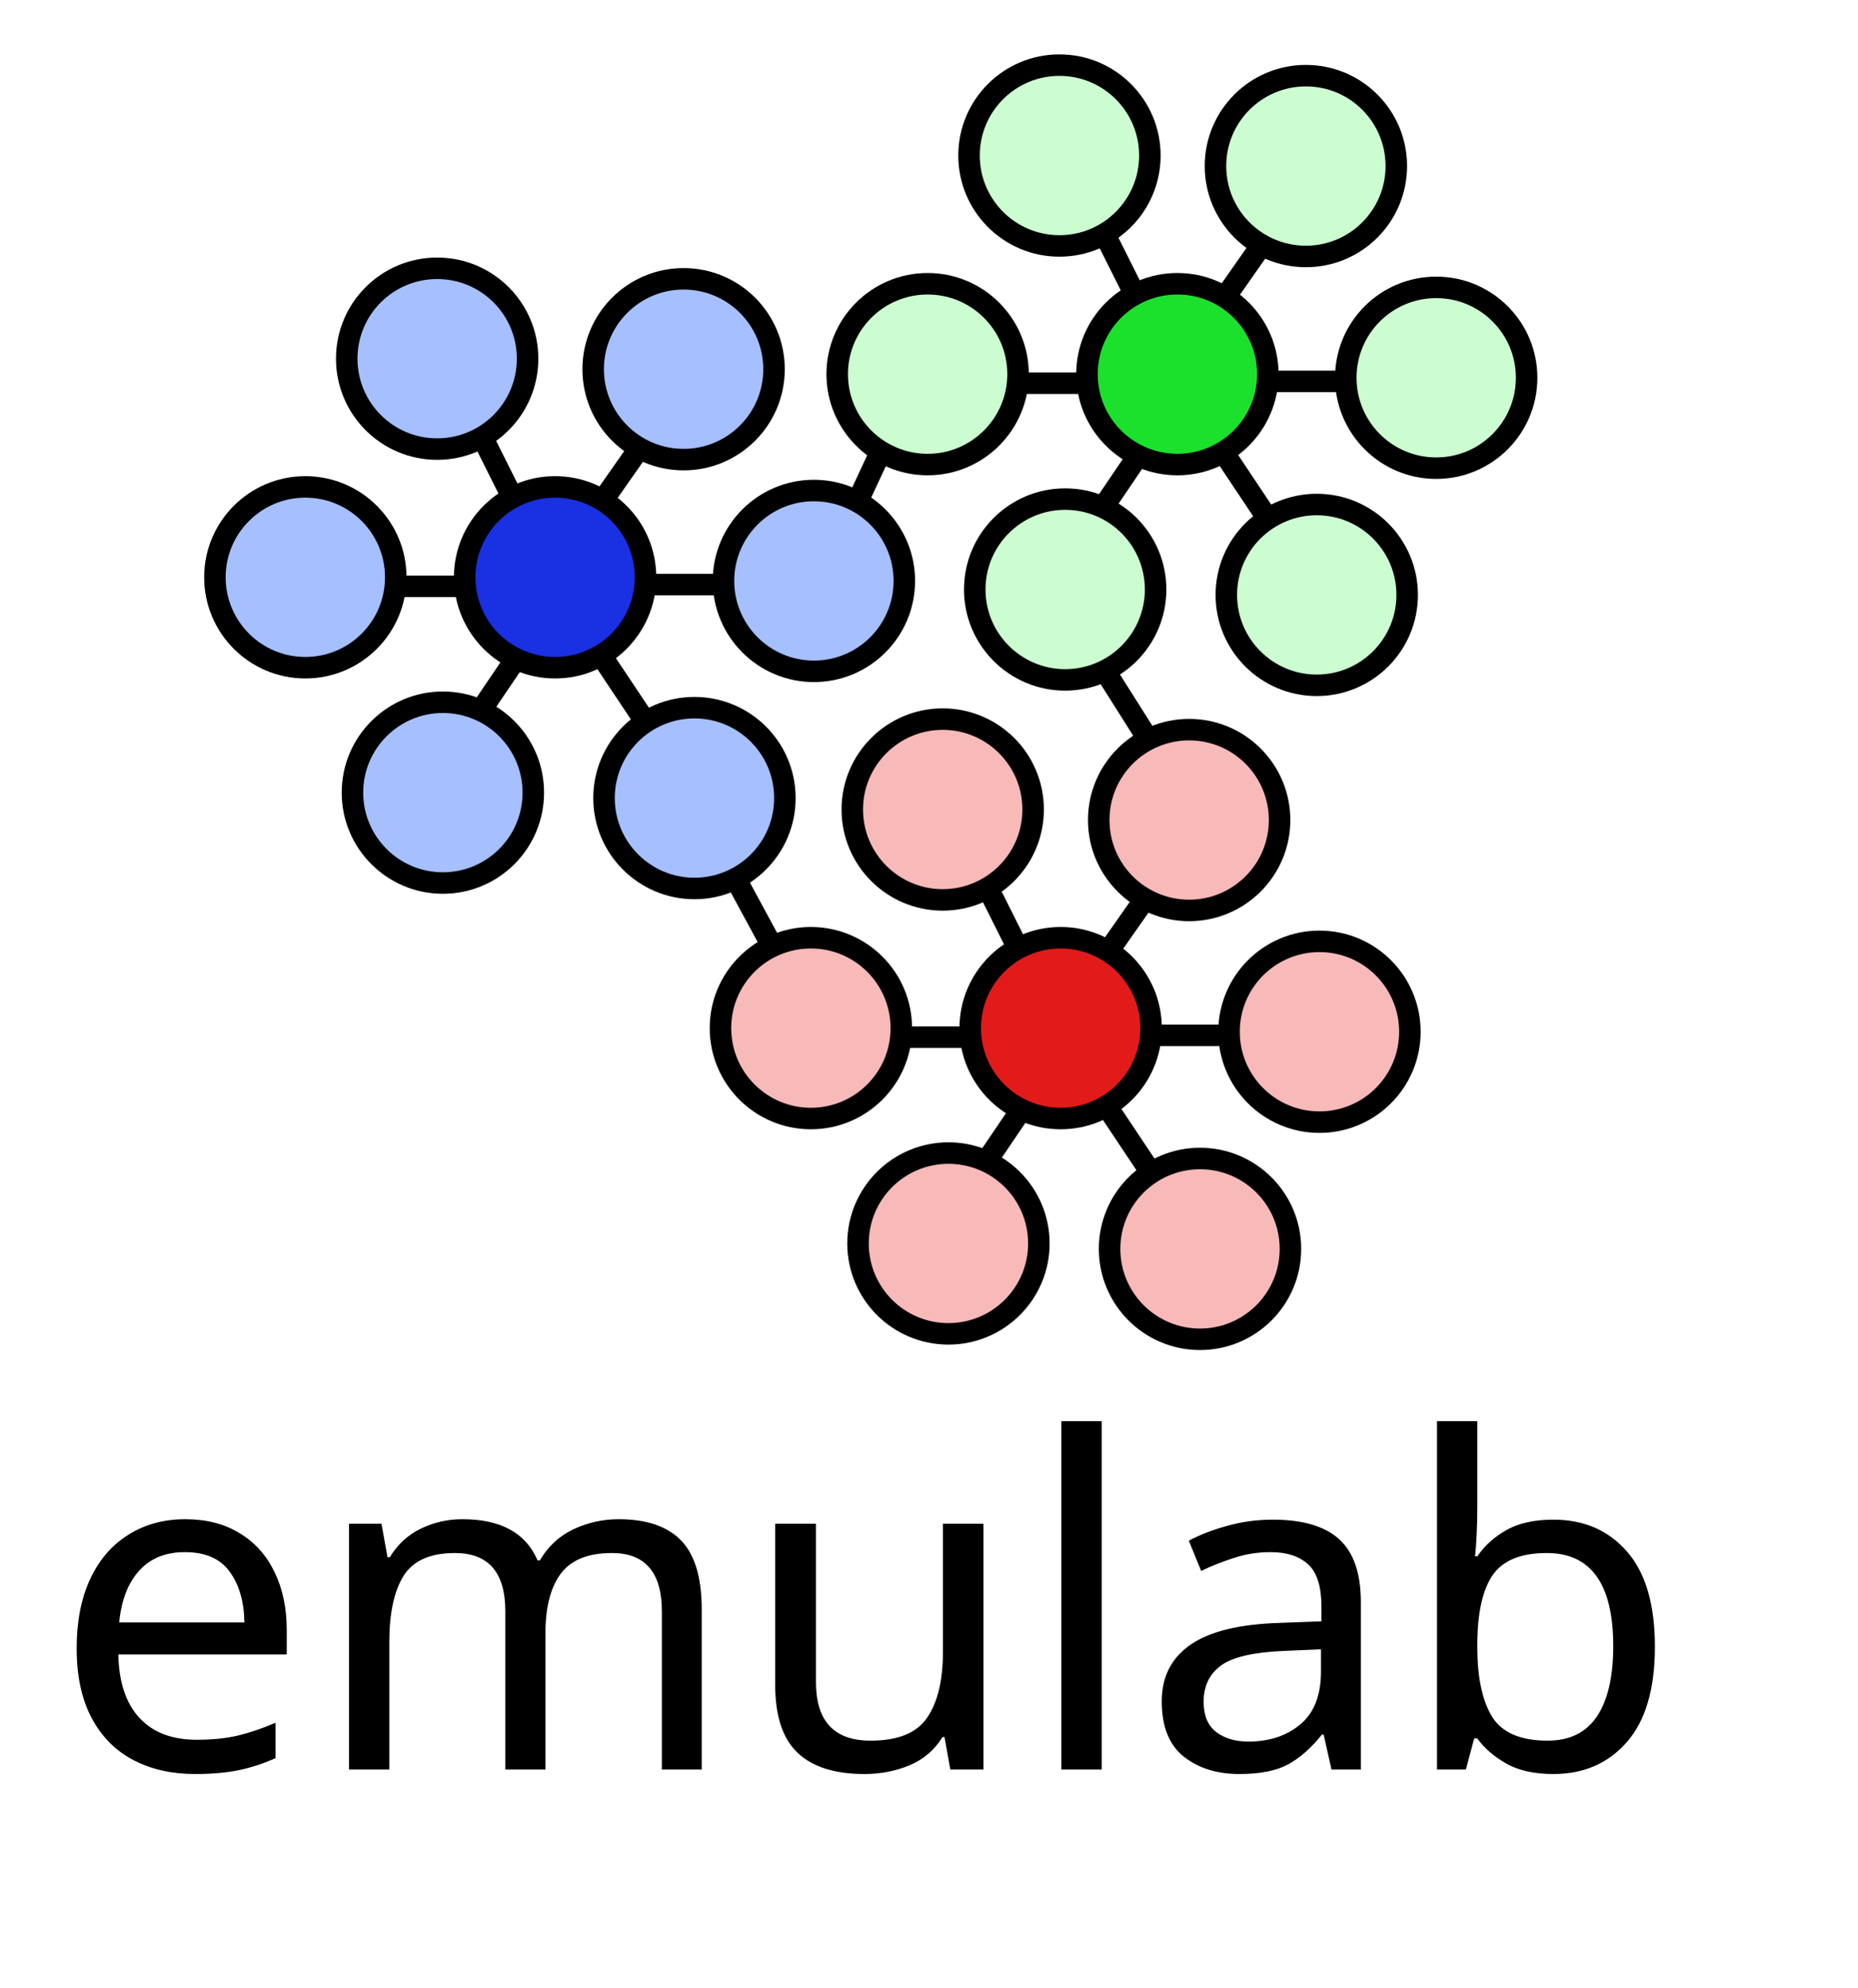
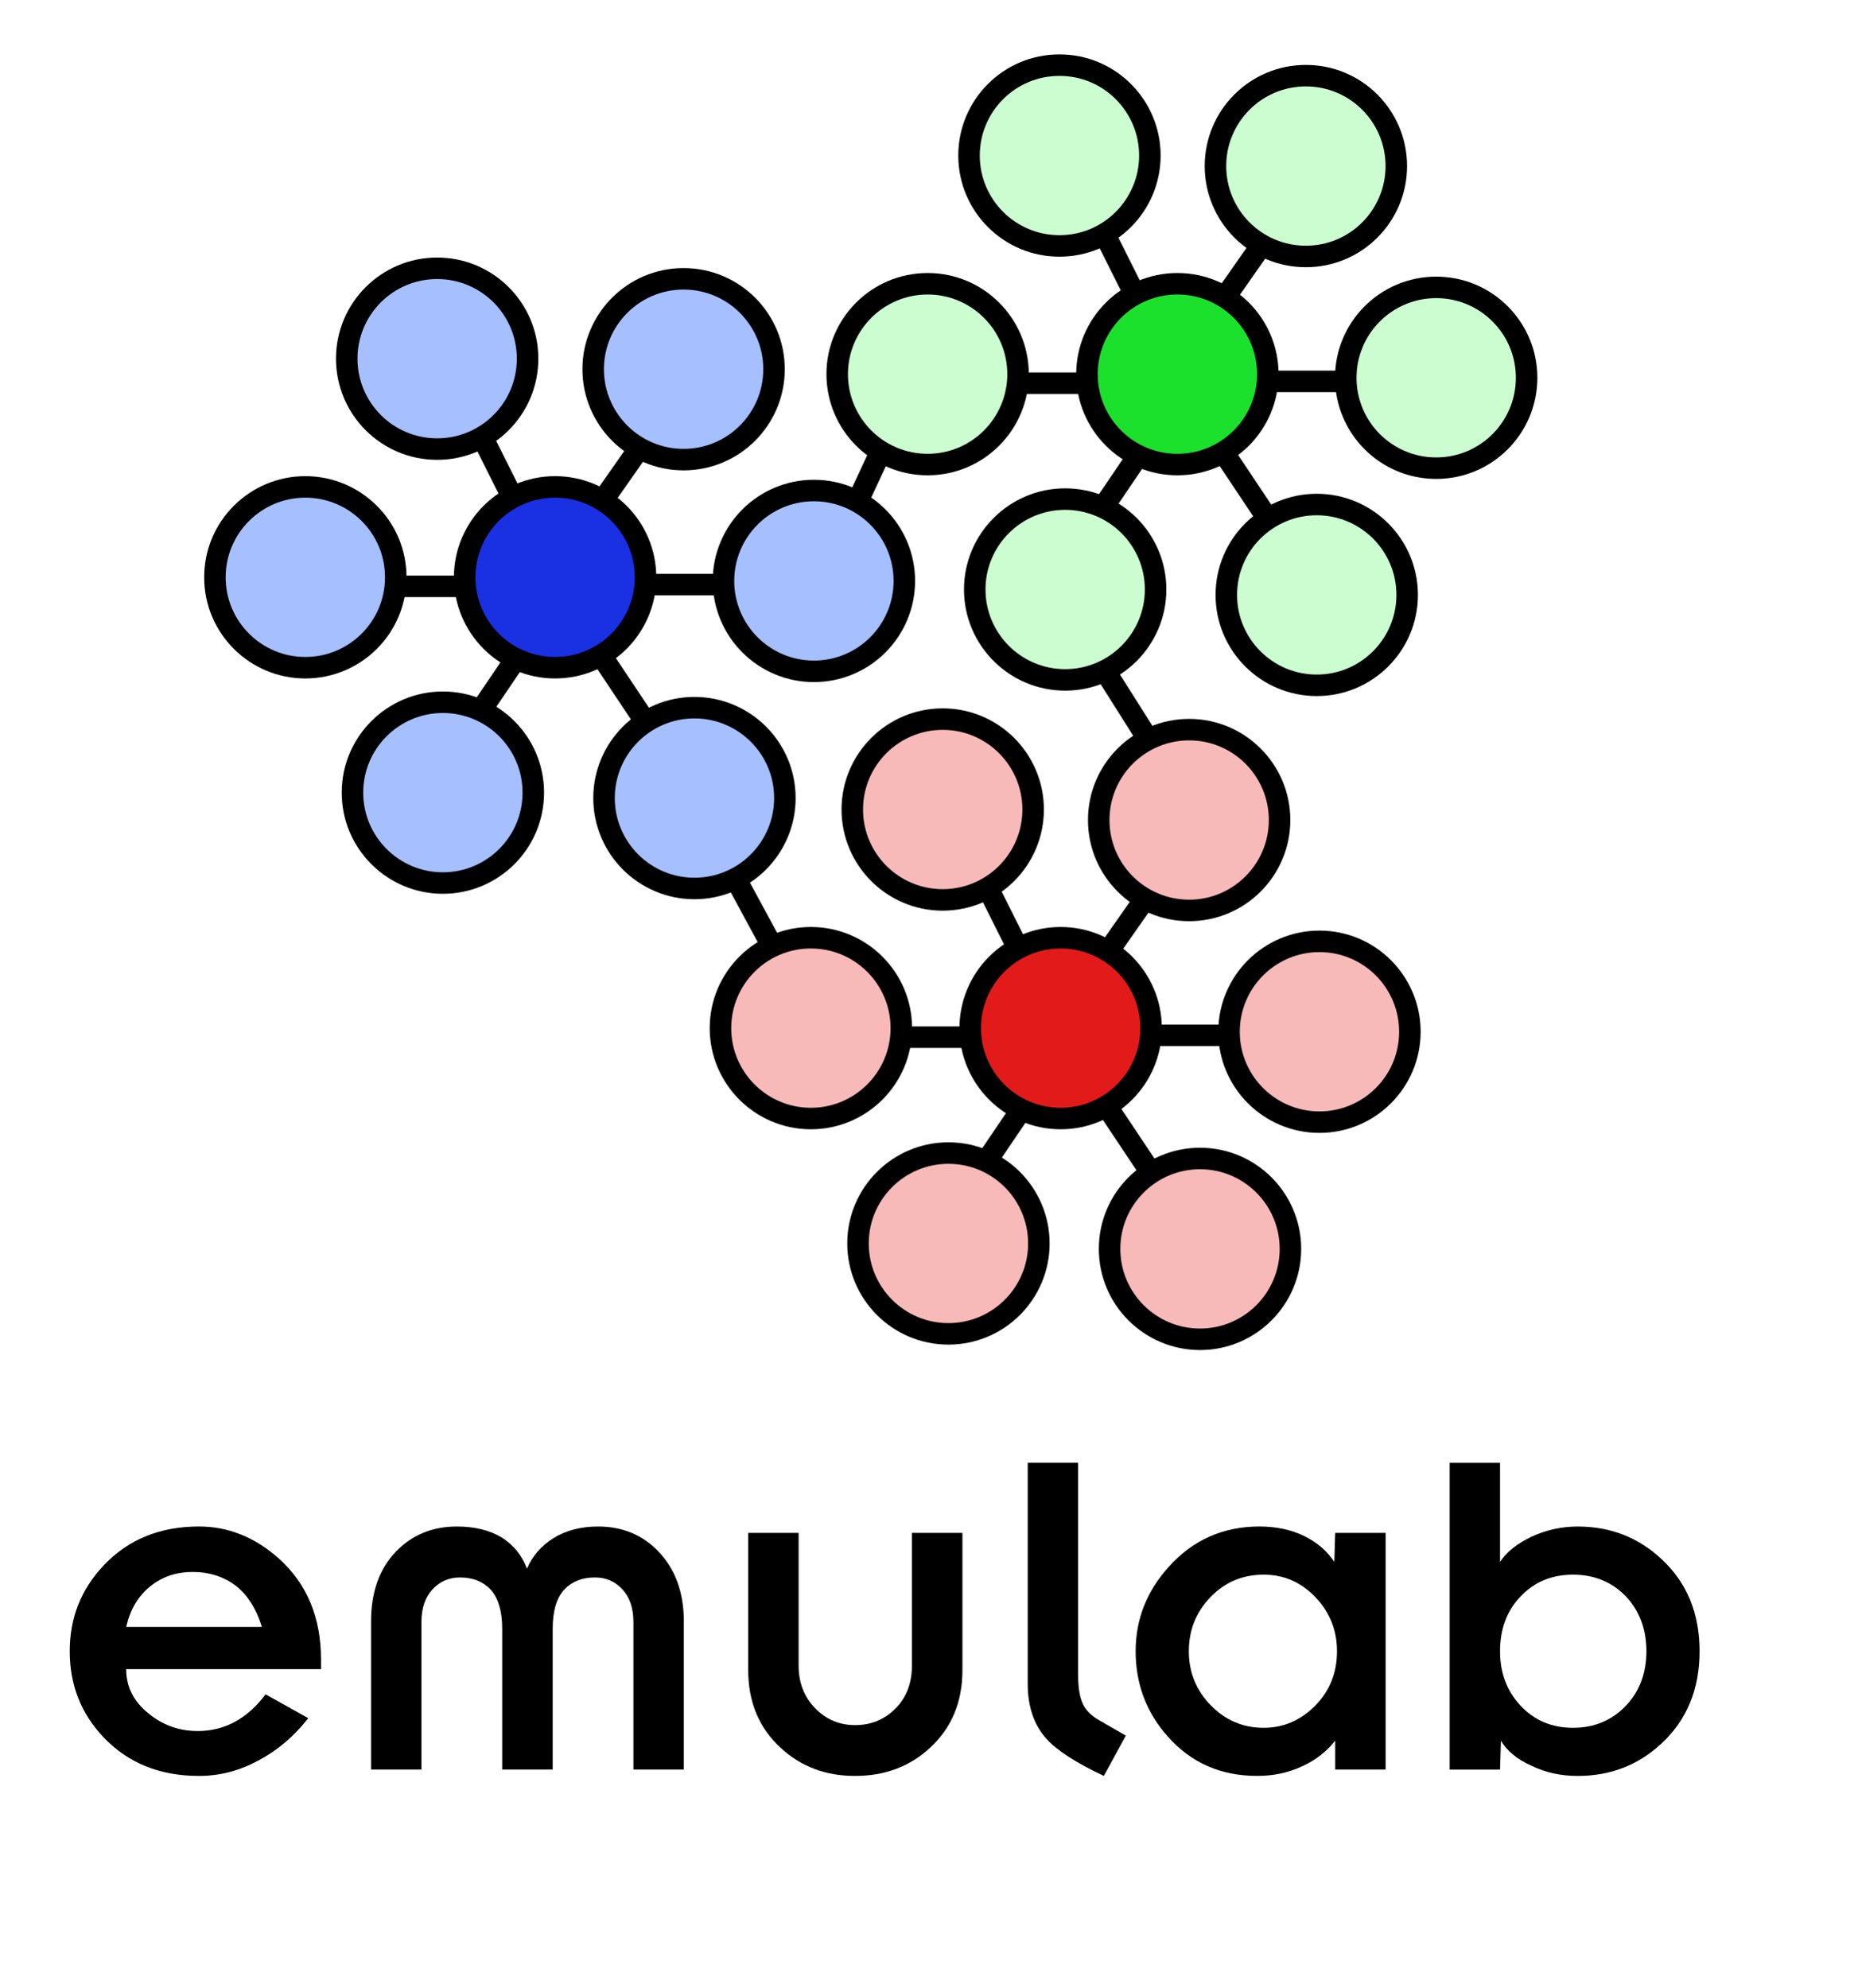
<svg xmlns="http://www.w3.org/2000/svg" width="97.2pt" height="104pt" id="svg2" version="1.0">
-   <defs id="defs4" />
+   <defs id="defs4">
+     </defs>
  <g id="layer3" style="display:inline">
-     <text xml:space="preserve" style="font-size:32px;font-style:normal;font-variant:normal;font-weight:normal;font-stretch:normal;text-align:start;line-height:125%;writing-mode:lr-tb;text-anchor:start;fill:#000000;fill-opacity:1;stroke:none;stroke-width:1px;stroke-linecap:butt;stroke-linejoin:miter;stroke-opacity:1;font-family:Emblem" x="3.582" y="123.48" id="text3315">
-       <tspan id="tspan3317" x="3.582" y="123.48">emulab</tspan>
-     </text>
+     <g style="font-size:32px;font-style:normal;font-variant:normal;font-weight:normal;font-stretch:normal;text-align:start;line-height:125%;writing-mode:lr-tb;text-anchor:start;fill:#000000;fill-opacity:1;stroke:none;font-family:Emblem" id="text3315">
+       <path d="m 22.395,116.473 -13.594,0 c -5.3e-6,1.214 0.51,2.237 1.531,3.07 1.005,0.833 2.159,1.25 3.461,1.25 1.875,0 3.453,-0.854 4.734,-2.562 l 2.977,1.664 c -0.984,1.26 -2.138,2.242 -3.461,2.945 -1.323,0.724 -2.708,1.086 -4.156,1.086 -2.729,0 -4.948,-0.896 -6.656,-2.688 -1.578,-1.661 -2.367,-3.667 -2.367,-6.016 -1.2e-6,-2.323 0.789,-4.318 2.367,-5.984 1.708,-1.812 3.927,-2.719 6.656,-2.719 2.026,2e-5 3.872,0.737 5.539,2.211 1.979,1.771 2.969,4.128 2.969,7.07 l 0,0.672 m -4.125,-2.945 c -0.385,-1.26 -0.992,-2.219 -1.82,-2.875 -0.854,-0.641 -1.857,-0.961 -3.008,-0.961 -1.135,10e-6 -2.117,0.331 -2.945,0.992 -0.854,0.682 -1.419,1.63 -1.695,2.844 l 9.469,0" style="" id="path2864" />
+       <path d="m 47.707,123.48 -3.516,0 0,-10.305 c -2e-5,-0.958 -0.258,-1.716 -0.773,-2.273 -0.51,-0.552 -1.148,-0.828 -1.914,-0.828 -0.896,1e-5 -1.612,0.286 -2.148,0.859 -0.531,0.578 -0.797,1.487 -0.797,2.727 l 0,9.82 -3.523,0 0,-9.82 c -1.1e-5,-1.219 -0.266,-2.128 -0.797,-2.727 -0.536,-0.573 -1.253,-0.859 -2.148,-0.859 -0.766,1e-5 -1.406,0.279 -1.922,0.836 -0.51,0.552 -0.766,1.307 -0.766,2.266 l 0,10.305 -3.516,0 0,-10.336 c -2e-6,-2.047 0.576,-3.669 1.727,-4.867 1.13,-1.172 2.549,-1.758 4.258,-1.758 1.234,2e-5 2.279,0.255 3.133,0.766 0.833,0.536 1.419,1.263 1.758,2.18 0.365,-0.875 0.984,-1.589 1.859,-2.141 0.875,-0.536 1.909,-0.805 3.102,-0.805 1.687,2e-5 3.086,0.576 4.195,1.727 1.193,1.24 1.789,2.872 1.789,4.898 l 0,10.336" style="" id="path2866" />
+       <path d="m 67.145,116.535 c -1.7e-5,2.24 -0.758,4.052 -2.273,5.438 -1.411,1.302 -3.151,1.953 -5.219,1.953 -2.047,0 -3.773,-0.651 -5.18,-1.953 -1.516,-1.385 -2.273,-3.198 -2.273,-5.438 l 0,-9.57 3.516,0 0,9.25 c -6e-6,1.198 0.383,2.193 1.148,2.984 0.771,0.786 1.701,1.18 2.789,1.18 1.13,0 2.081,-0.396 2.852,-1.188 0.745,-0.766 1.117,-1.758 1.117,-2.977 l 0,-9.25 3.523,0 0,9.57" style="" id="path2868" />
+       <path d="m 78.543,121.113 -1.531,2.812 c -1.943,-0.917 -3.276,-1.779 -4,-2.586 -0.875,-0.964 -1.313,-2.255 -1.312,-3.875 l 0,-15.391 3.516,0 0,14.75 c -6e-6,0.917 0.107,1.599 0.32,2.047 0.193,0.448 0.568,0.833 1.125,1.156 l 1.883,1.086" style="" id="path2870" />
+       <path d="m 96.668,123.48 -3.516,0 0,-2.016 c -0.599,0.766 -1.367,1.362 -2.305,1.789 -0.958,0.448 -2.003,0.672 -3.133,0.672 -2.542,0 -4.622,-0.917 -6.242,-2.75 -1.495,-1.682 -2.242,-3.667 -2.242,-5.953 -10e-7,-2.219 0.768,-4.18 2.305,-5.883 1.687,-1.88 3.799,-2.82 6.336,-2.82 1.172,2e-5 2.216,0.224 3.133,0.672 0.896,0.448 1.591,1.047 2.086,1.797 l 0.062,-2.023 3.516,0 0,16.516 m -3.391,-8.258 c -1.5e-5,-1.469 -0.503,-2.727 -1.508,-3.773 -1,-1.047 -2.203,-1.57 -3.609,-1.57 -1.453,10e-6 -2.68,0.513 -3.68,1.539 -1.026,1.047 -1.539,2.315 -1.539,3.805 -4e-6,1.474 0.513,2.734 1.539,3.781 1.021,1.042 2.247,1.562 3.68,1.562 1.385,0 2.591,-0.521 3.617,-1.562 1,-1.026 1.5,-2.286 1.5,-3.781" style="" id="path2872" />
+       <path d="m 118.574,115.223 c -2e-5,2.646 -0.885,4.792 -2.656,6.438 -1.62,1.51 -3.57,2.266 -5.852,2.266 -1.156,0 -2.224,-0.234 -3.203,-0.703 -1.005,-0.448 -1.721,-1.034 -2.148,-1.758 l -0.062,2.016 -3.516,0 0,-21.406 3.516,0 0,6.914 c 0.448,-0.687 1.185,-1.276 2.211,-1.766 1.026,-0.469 2.094,-0.703 3.203,-0.703 2.281,2e-5 4.232,0.758 5.852,2.273 1.771,1.641 2.656,3.784 2.656,6.43 m -3.711,0 c -1e-5,-1.536 -0.479,-2.815 -1.438,-3.836 -0.984,-1.005 -2.211,-1.508 -3.68,-1.508 -1.474,10e-6 -2.69,0.503 -3.648,1.508 -0.964,1 -1.445,2.279 -1.445,3.836 0,1.516 0.482,2.786 1.445,3.812 0.958,1.021 2.174,1.531 3.648,1.531 1.469,0 2.695,-0.51 3.68,-1.531 0.958,-1.005 1.437,-2.276 1.438,-3.812" style="" id="path2874" />
+     </g>
  </g>
  <g id="layer1">
    <g id="g3266" style="stroke:#000000;stroke-width:1.5;stroke-miterlimit:4;stroke-dasharray:none;stroke-opacity:1" transform="translate(14.08302,0.10164)">
      <g id="g3182" style="stroke:#000000;stroke-width:1.5;stroke-miterlimit:4;stroke-dasharray:none;stroke-opacity:1">
-         <path style="opacity:1;color:#000000;fill:#ccfdd1;fill-opacity:1;fill-rule:evenodd;stroke:#000000;stroke-width:1.311;stroke-linecap:butt;stroke-linejoin:round;marker:none;marker-start:none;marker-mid:none;marker-end:none;stroke-miterlimit:4;stroke-dasharray:none;stroke-dashoffset:0;stroke-opacity:1;visibility:visible;display:inline;overflow:visible" id="path1394" d="M 43.639 -8.125 A 5.514 5.514 0 1 1  32.611,-8.125 A 5.514 5.514 0 1 1  43.639 -8.125 z" transform="matrix(1.144103,0,0,1.144027,16.21204,20.04604)" />
-         <path style="opacity:1;color:#000000;fill:#ccfdd1;fill-opacity:1;fill-rule:evenodd;stroke:#000000;stroke-width:1.311;stroke-linecap:butt;stroke-linejoin:round;marker:none;marker-start:none;marker-mid:none;marker-end:none;stroke-miterlimit:4;stroke-dasharray:none;stroke-dashoffset:0;stroke-opacity:1;visibility:visible;display:inline;overflow:visible" id="path2278" d="M 43.639 -8.125 A 5.514 5.514 0 1 1  32.611,-8.125 A 5.514 5.514 0 1 1  43.639 -8.125 z" transform="matrix(1.144103,0,0,1.144027,33.40521,20.78061)" />
-         <path style="opacity:1;color:#000000;fill:#ccfdd1;fill-opacity:1;fill-rule:evenodd;stroke:#000000;stroke-width:1.311;stroke-linecap:butt;stroke-linejoin:round;marker:none;marker-start:none;marker-mid:none;marker-end:none;stroke-miterlimit:4;stroke-dasharray:none;stroke-dashoffset:0;stroke-opacity:1;visibility:visible;display:inline;overflow:visible" id="path2280" d="M 43.639 -8.125 A 5.514 5.514 0 1 1  32.611,-8.125 A 5.514 5.514 0 1 1  43.639 -8.125 z" transform="matrix(1.144103,0,0,1.144027,42.49658,35.55408)" />
-         <path style="opacity:1;color:#000000;fill:#ccfdd1;fill-opacity:1;fill-rule:evenodd;stroke:#000000;stroke-width:1.311;stroke-linecap:butt;stroke-linejoin:round;marker:none;marker-start:none;marker-mid:none;marker-end:none;stroke-miterlimit:4;stroke-dasharray:none;stroke-dashoffset:0;stroke-opacity:1;visibility:visible;display:inline;overflow:visible" id="path2282" d="M 43.639 -8.125 A 5.514 5.514 0 1 1  32.611,-8.125 A 5.514 5.514 0 1 1  43.639 -8.125 z" transform="matrix(1.144103,0,0,1.144027,34.16281,50.70637)" />
-         <path style="opacity:1;color:#000000;fill:#ccfdd1;fill-opacity:1;fill-rule:evenodd;stroke:#000000;stroke-width:1.311;stroke-linecap:butt;stroke-linejoin:round;marker:none;marker-start:none;marker-mid:none;marker-end:none;stroke-miterlimit:4;stroke-dasharray:none;stroke-dashoffset:0;stroke-opacity:1;visibility:visible;display:inline;overflow:visible" id="path2284" d="M 43.639 -8.125 A 5.514 5.514 0 1 1  32.611,-8.125 A 5.514 5.514 0 1 1  43.639 -8.125 z" transform="matrix(1.144103,0,0,1.144027,16.61142,50.32757)" />
-         <path style="opacity:1;color:#000000;fill:#ccfdd1;fill-opacity:1;fill-rule:evenodd;stroke:#000000;stroke-width:1.311;stroke-linecap:butt;stroke-linejoin:round;marker:none;marker-start:none;marker-mid:none;marker-end:none;stroke-miterlimit:4;stroke-dasharray:none;stroke-dashoffset:0;stroke-opacity:1;visibility:visible;display:inline;overflow:visible" id="path2286" d="M 43.639 -8.125 A 5.514 5.514 0 1 1  32.611,-8.125 A 5.514 5.514 0 1 1  43.639 -8.125 z" transform="matrix(1.144103,0,0,1.144027,7.014966,35.30154)" />
-         <path style="opacity:1;color:#000000;fill:#1be12d;fill-opacity:1;fill-rule:evenodd;stroke:#000000;stroke-width:1.311;stroke-linecap:butt;stroke-linejoin:round;marker:none;marker-start:none;marker-mid:none;marker-end:none;stroke-miterlimit:4;stroke-dasharray:none;stroke-dashoffset:0;stroke-opacity:1;visibility:visible;display:inline;overflow:visible" id="path2288" d="M 43.639 -8.125 A 5.514 5.514 0 1 1  32.611,-8.125 A 5.514 5.514 0 1 1  43.639 -8.125 z" transform="matrix(1.144103,0,0,1.144027,24.4401,35.30155)" />
+         <path style="opacity:1;color:#000000;fill:#ccfdd1;fill-opacity:1;fill-rule:evenodd;stroke:#000000;stroke-width:1.311;stroke-linecap:butt;stroke-linejoin:round;marker:none;marker-start:none;marker-mid:none;marker-end:none;stroke-miterlimit:4;stroke-dasharray:none;stroke-dashoffset:0;stroke-opacity:1;visibility:visible;display:inline;overflow:visible" id="path1394" d="m 43.639,-8.125 c 0,3.045 -2.469,5.514 -5.514,5.514 -3.045,0 -5.514,-2.469 -5.514,-5.514 0,-3.045 2.469,-5.514 5.514,-5.514 3.045,0 5.514,2.469 5.514,5.514 z" transform="matrix(1.144103,0,0,1.144027,16.21204,20.04604)" />
+         <path style="opacity:1;color:#000000;fill:#ccfdd1;fill-opacity:1;fill-rule:evenodd;stroke:#000000;stroke-width:1.311;stroke-linecap:butt;stroke-linejoin:round;marker:none;marker-start:none;marker-mid:none;marker-end:none;stroke-miterlimit:4;stroke-dasharray:none;stroke-dashoffset:0;stroke-opacity:1;visibility:visible;display:inline;overflow:visible" id="path2278" d="m 43.639,-8.125 c 0,3.045 -2.469,5.514 -5.514,5.514 -3.045,0 -5.514,-2.469 -5.514,-5.514 0,-3.045 2.469,-5.514 5.514,-5.514 3.045,0 5.514,2.469 5.514,5.514 z" transform="matrix(1.144103,0,0,1.144027,33.40521,20.78061)" />
+         <path style="opacity:1;color:#000000;fill:#ccfdd1;fill-opacity:1;fill-rule:evenodd;stroke:#000000;stroke-width:1.311;stroke-linecap:butt;stroke-linejoin:round;marker:none;marker-start:none;marker-mid:none;marker-end:none;stroke-miterlimit:4;stroke-dasharray:none;stroke-dashoffset:0;stroke-opacity:1;visibility:visible;display:inline;overflow:visible" id="path2280" d="m 43.639,-8.125 c 0,3.045 -2.469,5.514 -5.514,5.514 -3.045,0 -5.514,-2.469 -5.514,-5.514 0,-3.045 2.469,-5.514 5.514,-5.514 3.045,0 5.514,2.469 5.514,5.514 z" transform="matrix(1.144103,0,0,1.144027,42.49658,35.55408)" />
+         <path style="opacity:1;color:#000000;fill:#ccfdd1;fill-opacity:1;fill-rule:evenodd;stroke:#000000;stroke-width:1.311;stroke-linecap:butt;stroke-linejoin:round;marker:none;marker-start:none;marker-mid:none;marker-end:none;stroke-miterlimit:4;stroke-dasharray:none;stroke-dashoffset:0;stroke-opacity:1;visibility:visible;display:inline;overflow:visible" id="path2282" d="m 43.639,-8.125 c 0,3.045 -2.469,5.514 -5.514,5.514 -3.045,0 -5.514,-2.469 -5.514,-5.514 0,-3.045 2.469,-5.514 5.514,-5.514 3.045,0 5.514,2.469 5.514,5.514 z" transform="matrix(1.144103,0,0,1.144027,34.16281,50.70637)" />
+         <path style="opacity:1;color:#000000;fill:#ccfdd1;fill-opacity:1;fill-rule:evenodd;stroke:#000000;stroke-width:1.311;stroke-linecap:butt;stroke-linejoin:round;marker:none;marker-start:none;marker-mid:none;marker-end:none;stroke-miterlimit:4;stroke-dasharray:none;stroke-dashoffset:0;stroke-opacity:1;visibility:visible;display:inline;overflow:visible" id="path2284" d="m 43.639,-8.125 c 0,3.045 -2.469,5.514 -5.514,5.514 -3.045,0 -5.514,-2.469 -5.514,-5.514 0,-3.045 2.469,-5.514 5.514,-5.514 3.045,0 5.514,2.469 5.514,5.514 z" transform="matrix(1.144103,0,0,1.144027,16.61142,50.32757)" />
+         <path style="opacity:1;color:#000000;fill:#ccfdd1;fill-opacity:1;fill-rule:evenodd;stroke:#000000;stroke-width:1.311;stroke-linecap:butt;stroke-linejoin:round;marker:none;marker-start:none;marker-mid:none;marker-end:none;stroke-miterlimit:4;stroke-dasharray:none;stroke-dashoffset:0;stroke-opacity:1;visibility:visible;display:inline;overflow:visible" id="path2286" d="m 43.639,-8.125 c 0,3.045 -2.469,5.514 -5.514,5.514 -3.045,0 -5.514,-2.469 -5.514,-5.514 0,-3.045 2.469,-5.514 5.514,-5.514 3.045,0 5.514,2.469 5.514,5.514 z" transform="matrix(1.144103,0,0,1.144027,7.014966,35.30154)" />
+         <path style="opacity:1;color:#000000;fill:#1be12d;fill-opacity:1;fill-rule:evenodd;stroke:#000000;stroke-width:1.311;stroke-linecap:butt;stroke-linejoin:round;marker:none;marker-start:none;marker-mid:none;marker-end:none;stroke-miterlimit:4;stroke-dasharray:none;stroke-dashoffset:0;stroke-opacity:1;visibility:visible;display:inline;overflow:visible" id="path2288" d="m 43.639,-8.125 c 0,3.045 -2.469,5.514 -5.514,5.514 -3.045,0 -5.514,-2.469 -5.514,-5.514 0,-3.045 2.469,-5.514 5.514,-5.514 3.045,0 5.514,2.469 5.514,5.514 z" transform="matrix(1.144103,0,0,1.144027,24.4401,35.30155)" />
        <path style="fill:none;fill-opacity:0.75;fill-rule:evenodd;stroke:#000000;stroke-width:1.5;stroke-linecap:butt;stroke-linejoin:miter;stroke-miterlimit:4;stroke-dasharray:none;stroke-opacity:1;display:inline" d="M 63.008,16.284 L 65.155,20.577" id="path3164" />
        <path style="fill:none;fill-opacity:0.75;fill-rule:evenodd;stroke:#000000;stroke-width:1.5;stroke-linecap:butt;stroke-linejoin:miter;stroke-miterlimit:4;stroke-dasharray:none;stroke-opacity:1;display:inline" d="M 73.994,16.915 L 71.342,20.703" id="path3166" />
        <path style="fill:none;fill-opacity:0.75;fill-rule:evenodd;stroke:#000000;stroke-width:1.5;stroke-linecap:butt;stroke-linejoin:miter;stroke-miterlimit:4;stroke-dasharray:none;stroke-opacity:1;display:inline" d="M 79.55,26.511 L 74.499,26.511" id="path3168" />
        <path style="fill:none;fill-opacity:0.75;fill-rule:evenodd;stroke:#000000;stroke-width:1.5;stroke-linecap:butt;stroke-linejoin:miter;stroke-miterlimit:4;stroke-dasharray:none;stroke-opacity:1;display:inline" d="M 74.372,36.108 L 71.342,31.562" id="path3170" />
        <path style="fill:none;fill-opacity:0.75;fill-rule:evenodd;stroke:#000000;stroke-width:1.5;stroke-linecap:butt;stroke-linejoin:miter;stroke-miterlimit:4;stroke-dasharray:none;stroke-opacity:1;display:inline" d="M 62.756,35.477 L 65.407,31.562" id="path3172" />
        <path style="fill:none;fill-opacity:0.75;fill-rule:evenodd;stroke:#000000;stroke-width:1.5;stroke-linecap:butt;stroke-linejoin:miter;stroke-miterlimit:4;stroke-dasharray:none;stroke-opacity:1;display:inline" d="M 56.695,26.638 L 61.746,26.638" id="path3174" />
      </g>
      <g transform="translate(-8.144354,45.63475)" id="g3197" style="stroke:#000000;stroke-width:1.5;stroke-miterlimit:4;stroke-dasharray:none;stroke-opacity:1">
-         <path style="opacity:1;color:#000000;fill:#f8b9b9;fill-opacity:1;fill-rule:evenodd;stroke:#000000;stroke-width:1.311;stroke-linecap:butt;stroke-linejoin:round;marker:none;marker-start:none;marker-mid:none;marker-end:none;stroke-miterlimit:4;stroke-dasharray:none;stroke-dashoffset:0;stroke-opacity:1;visibility:visible;display:inline;overflow:visible" id="path3199" d="M 43.639 -8.125 A 5.514 5.514 0 1 1  32.611,-8.125 A 5.514 5.514 0 1 1  43.639 -8.125 z" transform="matrix(1.144103,0,0,1.144027,16.21204,20.04604)" />
-         <path style="opacity:1;color:#000000;fill:#f8b9b9;fill-opacity:1;fill-rule:evenodd;stroke:#000000;stroke-width:1.311;stroke-linecap:butt;stroke-linejoin:round;marker:none;marker-start:none;marker-mid:none;marker-end:none;stroke-miterlimit:4;stroke-dasharray:none;stroke-dashoffset:0;stroke-opacity:1;visibility:visible;display:inline;overflow:visible" id="path3201" d="M 43.639 -8.125 A 5.514 5.514 0 1 1  32.611,-8.125 A 5.514 5.514 0 1 1  43.639 -8.125 z" transform="matrix(1.144103,0,0,1.144027,33.40521,20.78061)" />
-         <path style="opacity:1;color:#000000;fill:#f8b9b9;fill-opacity:1;fill-rule:evenodd;stroke:#000000;stroke-width:1.311;stroke-linecap:butt;stroke-linejoin:round;marker:none;marker-start:none;marker-mid:none;marker-end:none;stroke-miterlimit:4;stroke-dasharray:none;stroke-dashoffset:0;stroke-opacity:1;visibility:visible;display:inline;overflow:visible" id="path3203" d="M 43.639 -8.125 A 5.514 5.514 0 1 1  32.611,-8.125 A 5.514 5.514 0 1 1  43.639 -8.125 z" transform="matrix(1.144103,0,0,1.144027,42.49658,35.55408)" />
-         <path style="opacity:1;color:#000000;fill:#f8b9b9;fill-opacity:1;fill-rule:evenodd;stroke:#000000;stroke-width:1.311;stroke-linecap:butt;stroke-linejoin:round;marker:none;marker-start:none;marker-mid:none;marker-end:none;stroke-miterlimit:4;stroke-dasharray:none;stroke-dashoffset:0;stroke-opacity:1;visibility:visible;display:inline;overflow:visible" id="path3205" d="M 43.639 -8.125 A 5.514 5.514 0 1 1  32.611,-8.125 A 5.514 5.514 0 1 1  43.639 -8.125 z" transform="matrix(1.144103,0,0,1.144027,34.16281,50.70637)" />
-         <path style="opacity:1;color:#000000;fill:#f8b9b9;fill-opacity:1;fill-rule:evenodd;stroke:#000000;stroke-width:1.311;stroke-linecap:butt;stroke-linejoin:round;marker:none;marker-start:none;marker-mid:none;marker-end:none;stroke-miterlimit:4;stroke-dasharray:none;stroke-dashoffset:0;stroke-opacity:1;visibility:visible;display:inline;overflow:visible" id="path3207" d="M 43.639 -8.125 A 5.514 5.514 0 1 1  32.611,-8.125 A 5.514 5.514 0 1 1  43.639 -8.125 z" transform="matrix(1.144103,0,0,1.144027,16.61142,50.32757)" />
-         <path style="opacity:1;color:#000000;fill:#f8b9b9;fill-opacity:1;fill-rule:evenodd;stroke:#000000;stroke-width:1.311;stroke-linecap:butt;stroke-linejoin:round;marker:none;marker-start:none;marker-mid:none;marker-end:none;stroke-miterlimit:4;stroke-dasharray:none;stroke-dashoffset:0;stroke-opacity:1;visibility:visible;display:inline;overflow:visible" id="path3209" d="M 43.639 -8.125 A 5.514 5.514 0 1 1  32.611,-8.125 A 5.514 5.514 0 1 1  43.639 -8.125 z" transform="matrix(1.144103,0,0,1.144027,7.014966,35.30154)" />
-         <path style="opacity:1;color:#000000;fill:#e21a1a;fill-opacity:1;fill-rule:evenodd;stroke:#000000;stroke-width:1.311;stroke-linecap:butt;stroke-linejoin:round;marker:none;marker-start:none;marker-mid:none;marker-end:none;stroke-miterlimit:4;stroke-dasharray:none;stroke-dashoffset:0;stroke-opacity:1;visibility:visible;display:inline;overflow:visible" id="path3211" d="M 43.639 -8.125 A 5.514 5.514 0 1 1  32.611,-8.125 A 5.514 5.514 0 1 1  43.639 -8.125 z" transform="matrix(1.144103,0,0,1.144027,24.4401,35.30155)" />
+         <path style="opacity:1;color:#000000;fill:#f8b9b9;fill-opacity:1;fill-rule:evenodd;stroke:#000000;stroke-width:1.311;stroke-linecap:butt;stroke-linejoin:round;marker:none;marker-start:none;marker-mid:none;marker-end:none;stroke-miterlimit:4;stroke-dasharray:none;stroke-dashoffset:0;stroke-opacity:1;visibility:visible;display:inline;overflow:visible" id="path3199" d="m 43.639,-8.125 c 0,3.045 -2.469,5.514 -5.514,5.514 -3.045,0 -5.514,-2.469 -5.514,-5.514 0,-3.045 2.469,-5.514 5.514,-5.514 3.045,0 5.514,2.469 5.514,5.514 z" transform="matrix(1.144103,0,0,1.144027,16.21204,20.04604)" />
+         <path style="opacity:1;color:#000000;fill:#f8b9b9;fill-opacity:1;fill-rule:evenodd;stroke:#000000;stroke-width:1.311;stroke-linecap:butt;stroke-linejoin:round;marker:none;marker-start:none;marker-mid:none;marker-end:none;stroke-miterlimit:4;stroke-dasharray:none;stroke-dashoffset:0;stroke-opacity:1;visibility:visible;display:inline;overflow:visible" id="path3201" d="m 43.639,-8.125 c 0,3.045 -2.469,5.514 -5.514,5.514 -3.045,0 -5.514,-2.469 -5.514,-5.514 0,-3.045 2.469,-5.514 5.514,-5.514 3.045,0 5.514,2.469 5.514,5.514 z" transform="matrix(1.144103,0,0,1.144027,33.40521,20.78061)" />
+         <path style="opacity:1;color:#000000;fill:#f8b9b9;fill-opacity:1;fill-rule:evenodd;stroke:#000000;stroke-width:1.311;stroke-linecap:butt;stroke-linejoin:round;marker:none;marker-start:none;marker-mid:none;marker-end:none;stroke-miterlimit:4;stroke-dasharray:none;stroke-dashoffset:0;stroke-opacity:1;visibility:visible;display:inline;overflow:visible" id="path3203" d="m 43.639,-8.125 c 0,3.045 -2.469,5.514 -5.514,5.514 -3.045,0 -5.514,-2.469 -5.514,-5.514 0,-3.045 2.469,-5.514 5.514,-5.514 3.045,0 5.514,2.469 5.514,5.514 z" transform="matrix(1.144103,0,0,1.144027,42.49658,35.55408)" />
+         <path style="opacity:1;color:#000000;fill:#f8b9b9;fill-opacity:1;fill-rule:evenodd;stroke:#000000;stroke-width:1.311;stroke-linecap:butt;stroke-linejoin:round;marker:none;marker-start:none;marker-mid:none;marker-end:none;stroke-miterlimit:4;stroke-dasharray:none;stroke-dashoffset:0;stroke-opacity:1;visibility:visible;display:inline;overflow:visible" id="path3205" d="m 43.639,-8.125 c 0,3.045 -2.469,5.514 -5.514,5.514 -3.045,0 -5.514,-2.469 -5.514,-5.514 0,-3.045 2.469,-5.514 5.514,-5.514 3.045,0 5.514,2.469 5.514,5.514 z" transform="matrix(1.144103,0,0,1.144027,34.16281,50.70637)" />
+         <path style="opacity:1;color:#000000;fill:#f8b9b9;fill-opacity:1;fill-rule:evenodd;stroke:#000000;stroke-width:1.311;stroke-linecap:butt;stroke-linejoin:round;marker:none;marker-start:none;marker-mid:none;marker-end:none;stroke-miterlimit:4;stroke-dasharray:none;stroke-dashoffset:0;stroke-opacity:1;visibility:visible;display:inline;overflow:visible" id="path3207" d="m 43.639,-8.125 c 0,3.045 -2.469,5.514 -5.514,5.514 -3.045,0 -5.514,-2.469 -5.514,-5.514 0,-3.045 2.469,-5.514 5.514,-5.514 3.045,0 5.514,2.469 5.514,5.514 z" transform="matrix(1.144103,0,0,1.144027,16.61142,50.32757)" />
+         <path style="opacity:1;color:#000000;fill:#f8b9b9;fill-opacity:1;fill-rule:evenodd;stroke:#000000;stroke-width:1.311;stroke-linecap:butt;stroke-linejoin:round;marker:none;marker-start:none;marker-mid:none;marker-end:none;stroke-miterlimit:4;stroke-dasharray:none;stroke-dashoffset:0;stroke-opacity:1;visibility:visible;display:inline;overflow:visible" id="path3209" d="m 43.639,-8.125 c 0,3.045 -2.469,5.514 -5.514,5.514 -3.045,0 -5.514,-2.469 -5.514,-5.514 0,-3.045 2.469,-5.514 5.514,-5.514 3.045,0 5.514,2.469 5.514,5.514 z" transform="matrix(1.144103,0,0,1.144027,7.014966,35.30154)" />
+         <path style="opacity:1;color:#000000;fill:#e21a1a;fill-opacity:1;fill-rule:evenodd;stroke:#000000;stroke-width:1.311;stroke-linecap:butt;stroke-linejoin:round;marker:none;marker-start:none;marker-mid:none;marker-end:none;stroke-miterlimit:4;stroke-dasharray:none;stroke-dashoffset:0;stroke-opacity:1;visibility:visible;display:inline;overflow:visible" id="path3211" d="m 43.639,-8.125 c 0,3.045 -2.469,5.514 -5.514,5.514 -3.045,0 -5.514,-2.469 -5.514,-5.514 0,-3.045 2.469,-5.514 5.514,-5.514 3.045,0 5.514,2.469 5.514,5.514 z" transform="matrix(1.144103,0,0,1.144027,24.4401,35.30155)" />
        <path style="fill:none;fill-opacity:0.75;fill-rule:evenodd;stroke:#000000;stroke-width:1.5;stroke-linecap:butt;stroke-linejoin:miter;stroke-miterlimit:4;stroke-dasharray:none;stroke-opacity:1;display:inline" d="M 63.008,16.284 L 65.155,20.577" id="path3213" />
        <path style="fill:none;fill-opacity:0.75;fill-rule:evenodd;stroke:#000000;stroke-width:1.5;stroke-linecap:butt;stroke-linejoin:miter;stroke-miterlimit:4;stroke-dasharray:none;stroke-opacity:1;display:inline" d="M 73.994,16.915 L 71.342,20.703" id="path3215" />
        <path style="fill:none;fill-opacity:0.75;fill-rule:evenodd;stroke:#000000;stroke-width:1.5;stroke-linecap:butt;stroke-linejoin:miter;stroke-miterlimit:4;stroke-dasharray:none;stroke-opacity:1;display:inline" d="M 79.55,26.511 L 74.499,26.511" id="path3217" />
        <path style="fill:none;fill-opacity:0.75;fill-rule:evenodd;stroke:#000000;stroke-width:1.5;stroke-linecap:butt;stroke-linejoin:miter;stroke-miterlimit:4;stroke-dasharray:none;stroke-opacity:1;display:inline" d="M 74.372,36.108 L 71.342,31.562" id="path3219" />
        <path style="fill:none;fill-opacity:0.75;fill-rule:evenodd;stroke:#000000;stroke-width:1.5;stroke-linecap:butt;stroke-linejoin:miter;stroke-miterlimit:4;stroke-dasharray:none;stroke-opacity:1;display:inline" d="M 62.756,35.477 L 65.407,31.562" id="path3221" />
        <path style="fill:none;fill-opacity:0.75;fill-rule:evenodd;stroke:#000000;stroke-width:1.5;stroke-linecap:butt;stroke-linejoin:miter;stroke-miterlimit:4;stroke-dasharray:none;stroke-opacity:1;display:inline" d="M 56.695,26.638 L 61.746,26.638" id="path3223" />
      </g>
      <g transform="translate(-43.41543,14.17606)" id="g3225" style="stroke:#000000;stroke-width:1.5;stroke-miterlimit:4;stroke-dasharray:none;stroke-opacity:1">
-         <path style="opacity:1;color:#000000;fill:#a5bfff;fill-opacity:1;fill-rule:evenodd;stroke:#000000;stroke-width:1.311;stroke-linecap:butt;stroke-linejoin:round;marker:none;marker-start:none;marker-mid:none;marker-end:none;stroke-miterlimit:4;stroke-dasharray:none;stroke-dashoffset:0;stroke-opacity:1;visibility:visible;display:inline;overflow:visible" id="path3227" d="M 43.639 -8.125 A 5.514 5.514 0 1 1  32.611,-8.125 A 5.514 5.514 0 1 1  43.639 -8.125 z" transform="matrix(1.144103,0,0,1.144027,16.21204,20.04604)" />
-         <path style="opacity:1;color:#000000;fill:#a5bfff;fill-opacity:1;fill-rule:evenodd;stroke:#000000;stroke-width:1.311;stroke-linecap:butt;stroke-linejoin:round;marker:none;marker-start:none;marker-mid:none;marker-end:none;stroke-miterlimit:4;stroke-dasharray:none;stroke-dashoffset:0;stroke-opacity:1;visibility:visible;display:inline;overflow:visible" id="path3229" d="M 43.639 -8.125 A 5.514 5.514 0 1 1  32.611,-8.125 A 5.514 5.514 0 1 1  43.639 -8.125 z" transform="matrix(1.144103,0,0,1.144027,33.40521,20.78061)" />
-         <path style="opacity:1;color:#000000;fill:#a5bfff;fill-opacity:1;fill-rule:evenodd;stroke:#000000;stroke-width:1.311;stroke-linecap:butt;stroke-linejoin:round;marker:none;marker-start:none;marker-mid:none;marker-end:none;stroke-miterlimit:4;stroke-dasharray:none;stroke-dashoffset:0;stroke-opacity:1;visibility:visible;display:inline;overflow:visible" id="path3231" d="M 43.639 -8.125 A 5.514 5.514 0 1 1  32.611,-8.125 A 5.514 5.514 0 1 1  43.639 -8.125 z" transform="matrix(1.144103,0,0,1.144027,42.49658,35.55408)" />
-         <path style="opacity:1;color:#000000;fill:#a5bfff;fill-opacity:1;fill-rule:evenodd;stroke:#000000;stroke-width:1.311;stroke-linecap:butt;stroke-linejoin:round;marker:none;marker-start:none;marker-mid:none;marker-end:none;stroke-miterlimit:4;stroke-dasharray:none;stroke-dashoffset:0;stroke-opacity:1;visibility:visible;display:inline;overflow:visible" id="path3233" d="M 43.639 -8.125 A 5.514 5.514 0 1 1  32.611,-8.125 A 5.514 5.514 0 1 1  43.639 -8.125 z" transform="matrix(1.144103,0,0,1.144027,34.16281,50.70637)" />
-         <path style="opacity:1;color:#000000;fill:#a5bfff;fill-opacity:1;fill-rule:evenodd;stroke:#000000;stroke-width:1.311;stroke-linecap:butt;stroke-linejoin:round;marker:none;marker-start:none;marker-mid:none;marker-end:none;stroke-miterlimit:4;stroke-dasharray:none;stroke-dashoffset:0;stroke-opacity:1;visibility:visible;display:inline;overflow:visible" id="path3235" d="M 43.639 -8.125 A 5.514 5.514 0 1 1  32.611,-8.125 A 5.514 5.514 0 1 1  43.639 -8.125 z" transform="matrix(1.144103,0,0,1.144027,16.61142,50.32757)" />
-         <path style="opacity:1;color:#000000;fill:#a5bfff;fill-opacity:1;fill-rule:evenodd;stroke:#000000;stroke-width:1.311;stroke-linecap:butt;stroke-linejoin:round;marker:none;marker-start:none;marker-mid:none;marker-end:none;stroke-miterlimit:4;stroke-dasharray:none;stroke-dashoffset:0;stroke-opacity:1;visibility:visible;display:inline;overflow:visible" id="path3237" d="M 43.639 -8.125 A 5.514 5.514 0 1 1  32.611,-8.125 A 5.514 5.514 0 1 1  43.639 -8.125 z" transform="matrix(1.144103,0,0,1.144027,7.014966,35.30154)" />
-         <path style="opacity:1;color:#000000;fill:#1930e3;fill-opacity:1;fill-rule:evenodd;stroke:#000000;stroke-width:1.311;stroke-linecap:butt;stroke-linejoin:round;marker:none;marker-start:none;marker-mid:none;marker-end:none;stroke-miterlimit:4;stroke-dasharray:none;stroke-dashoffset:0;stroke-opacity:1;visibility:visible;display:inline;overflow:visible" id="path3239" d="M 43.639 -8.125 A 5.514 5.514 0 1 1  32.611,-8.125 A 5.514 5.514 0 1 1  43.639 -8.125 z" transform="matrix(1.144103,0,0,1.144027,24.4401,35.30155)" />
+         <path style="opacity:1;color:#000000;fill:#a5bfff;fill-opacity:1;fill-rule:evenodd;stroke:#000000;stroke-width:1.311;stroke-linecap:butt;stroke-linejoin:round;marker:none;marker-start:none;marker-mid:none;marker-end:none;stroke-miterlimit:4;stroke-dasharray:none;stroke-dashoffset:0;stroke-opacity:1;visibility:visible;display:inline;overflow:visible" id="path3227" d="m 43.639,-8.125 c 0,3.045 -2.469,5.514 -5.514,5.514 -3.045,0 -5.514,-2.469 -5.514,-5.514 0,-3.045 2.469,-5.514 5.514,-5.514 3.045,0 5.514,2.469 5.514,5.514 z" transform="matrix(1.144103,0,0,1.144027,16.21204,20.04604)" />
+         <path style="opacity:1;color:#000000;fill:#a5bfff;fill-opacity:1;fill-rule:evenodd;stroke:#000000;stroke-width:1.311;stroke-linecap:butt;stroke-linejoin:round;marker:none;marker-start:none;marker-mid:none;marker-end:none;stroke-miterlimit:4;stroke-dasharray:none;stroke-dashoffset:0;stroke-opacity:1;visibility:visible;display:inline;overflow:visible" id="path3229" d="m 43.639,-8.125 c 0,3.045 -2.469,5.514 -5.514,5.514 -3.045,0 -5.514,-2.469 -5.514,-5.514 0,-3.045 2.469,-5.514 5.514,-5.514 3.045,0 5.514,2.469 5.514,5.514 z" transform="matrix(1.144103,0,0,1.144027,33.40521,20.78061)" />
+         <path style="opacity:1;color:#000000;fill:#a5bfff;fill-opacity:1;fill-rule:evenodd;stroke:#000000;stroke-width:1.311;stroke-linecap:butt;stroke-linejoin:round;marker:none;marker-start:none;marker-mid:none;marker-end:none;stroke-miterlimit:4;stroke-dasharray:none;stroke-dashoffset:0;stroke-opacity:1;visibility:visible;display:inline;overflow:visible" id="path3231" d="m 43.639,-8.125 c 0,3.045 -2.469,5.514 -5.514,5.514 -3.045,0 -5.514,-2.469 -5.514,-5.514 0,-3.045 2.469,-5.514 5.514,-5.514 3.045,0 5.514,2.469 5.514,5.514 z" transform="matrix(1.144103,0,0,1.144027,42.49658,35.55408)" />
+         <path style="opacity:1;color:#000000;fill:#a5bfff;fill-opacity:1;fill-rule:evenodd;stroke:#000000;stroke-width:1.311;stroke-linecap:butt;stroke-linejoin:round;marker:none;marker-start:none;marker-mid:none;marker-end:none;stroke-miterlimit:4;stroke-dasharray:none;stroke-dashoffset:0;stroke-opacity:1;visibility:visible;display:inline;overflow:visible" id="path3233" d="m 43.639,-8.125 c 0,3.045 -2.469,5.514 -5.514,5.514 -3.045,0 -5.514,-2.469 -5.514,-5.514 0,-3.045 2.469,-5.514 5.514,-5.514 3.045,0 5.514,2.469 5.514,5.514 z" transform="matrix(1.144103,0,0,1.144027,34.16281,50.70637)" />
+         <path style="opacity:1;color:#000000;fill:#a5bfff;fill-opacity:1;fill-rule:evenodd;stroke:#000000;stroke-width:1.311;stroke-linecap:butt;stroke-linejoin:round;marker:none;marker-start:none;marker-mid:none;marker-end:none;stroke-miterlimit:4;stroke-dasharray:none;stroke-dashoffset:0;stroke-opacity:1;visibility:visible;display:inline;overflow:visible" id="path3235" d="m 43.639,-8.125 c 0,3.045 -2.469,5.514 -5.514,5.514 -3.045,0 -5.514,-2.469 -5.514,-5.514 0,-3.045 2.469,-5.514 5.514,-5.514 3.045,0 5.514,2.469 5.514,5.514 z" transform="matrix(1.144103,0,0,1.144027,16.61142,50.32757)" />
+         <path style="opacity:1;color:#000000;fill:#a5bfff;fill-opacity:1;fill-rule:evenodd;stroke:#000000;stroke-width:1.311;stroke-linecap:butt;stroke-linejoin:round;marker:none;marker-start:none;marker-mid:none;marker-end:none;stroke-miterlimit:4;stroke-dasharray:none;stroke-dashoffset:0;stroke-opacity:1;visibility:visible;display:inline;overflow:visible" id="path3237" d="m 43.639,-8.125 c 0,3.045 -2.469,5.514 -5.514,5.514 -3.045,0 -5.514,-2.469 -5.514,-5.514 0,-3.045 2.469,-5.514 5.514,-5.514 3.045,0 5.514,2.469 5.514,5.514 z" transform="matrix(1.144103,0,0,1.144027,7.014966,35.30154)" />
+         <path style="opacity:1;color:#000000;fill:#1930e3;fill-opacity:1;fill-rule:evenodd;stroke:#000000;stroke-width:1.311;stroke-linecap:butt;stroke-linejoin:round;marker:none;marker-start:none;marker-mid:none;marker-end:none;stroke-miterlimit:4;stroke-dasharray:none;stroke-dashoffset:0;stroke-opacity:1;visibility:visible;display:inline;overflow:visible" id="path3239" d="m 43.639,-8.125 c 0,3.045 -2.469,5.514 -5.514,5.514 -3.045,0 -5.514,-2.469 -5.514,-5.514 0,-3.045 2.469,-5.514 5.514,-5.514 3.045,0 5.514,2.469 5.514,5.514 z" transform="matrix(1.144103,0,0,1.144027,24.4401,35.30155)" />
        <path style="fill:none;fill-opacity:0.75;fill-rule:evenodd;stroke:#000000;stroke-width:1.5;stroke-linecap:butt;stroke-linejoin:miter;stroke-miterlimit:4;stroke-dasharray:none;stroke-opacity:1;display:inline" d="M 63.008,16.284 L 65.155,20.577" id="path3241" />
        <path style="fill:none;fill-opacity:0.75;fill-rule:evenodd;stroke:#000000;stroke-width:1.5;stroke-linecap:butt;stroke-linejoin:miter;stroke-miterlimit:4;stroke-dasharray:none;stroke-opacity:1;display:inline" d="M 73.994,16.915 L 71.342,20.703" id="path3243" />
        <path style="fill:none;fill-opacity:0.75;fill-rule:evenodd;stroke:#000000;stroke-width:1.5;stroke-linecap:butt;stroke-linejoin:miter;stroke-miterlimit:4;stroke-dasharray:none;stroke-opacity:1;display:inline" d="M 79.55,26.511 L 74.499,26.511" id="path3245" />
        <path style="fill:none;fill-opacity:0.75;fill-rule:evenodd;stroke:#000000;stroke-width:1.5;stroke-linecap:butt;stroke-linejoin:miter;stroke-miterlimit:4;stroke-dasharray:none;stroke-opacity:1;display:inline" d="M 74.372,36.108 L 71.342,31.562" id="path3247" />
        <path style="fill:none;fill-opacity:0.75;fill-rule:evenodd;stroke:#000000;stroke-width:1.5;stroke-linecap:butt;stroke-linejoin:miter;stroke-miterlimit:4;stroke-dasharray:none;stroke-opacity:1;display:inline" d="M 62.756,35.477 L 65.407,31.562" id="path3249" />
        <path style="fill:none;fill-opacity:0.75;fill-rule:evenodd;stroke:#000000;stroke-width:1.5;stroke-linecap:butt;stroke-linejoin:miter;stroke-miterlimit:4;stroke-dasharray:none;stroke-opacity:1;display:inline" d="M 56.695,26.638 L 61.746,26.638" id="path3251" />
      </g>
      <g id="g3261" style="stroke:#000000;stroke-width:1.5;stroke-miterlimit:4;stroke-dasharray:none;stroke-opacity:1">
        <path style="fill:none;fill-opacity:0.75;fill-rule:evenodd;stroke:#000000;stroke-width:1.5;stroke-linecap:butt;stroke-linejoin:miter;stroke-miterlimit:4;stroke-dasharray:none;stroke-opacity:1" d="M 39.775,65.907 L 37.249,61.235" id="path3255" />
        <path style="fill:none;fill-opacity:0.75;fill-rule:evenodd;stroke:#000000;stroke-width:1.5;stroke-linecap:butt;stroke-linejoin:miter;stroke-miterlimit:4;stroke-dasharray:none;stroke-opacity:1" d="M 66.039,51.513 L 63.008,46.714" id="path3257" />
        <path style="fill:none;fill-opacity:0.75;fill-rule:evenodd;stroke:#000000;stroke-width:1.5;stroke-linecap:butt;stroke-linejoin:miter;stroke-miterlimit:4;stroke-dasharray:none;stroke-opacity:1" d="M 47.351,31.436 L 45.709,34.971" id="path3259" />
      </g>
    </g>
  </g>
</svg>
